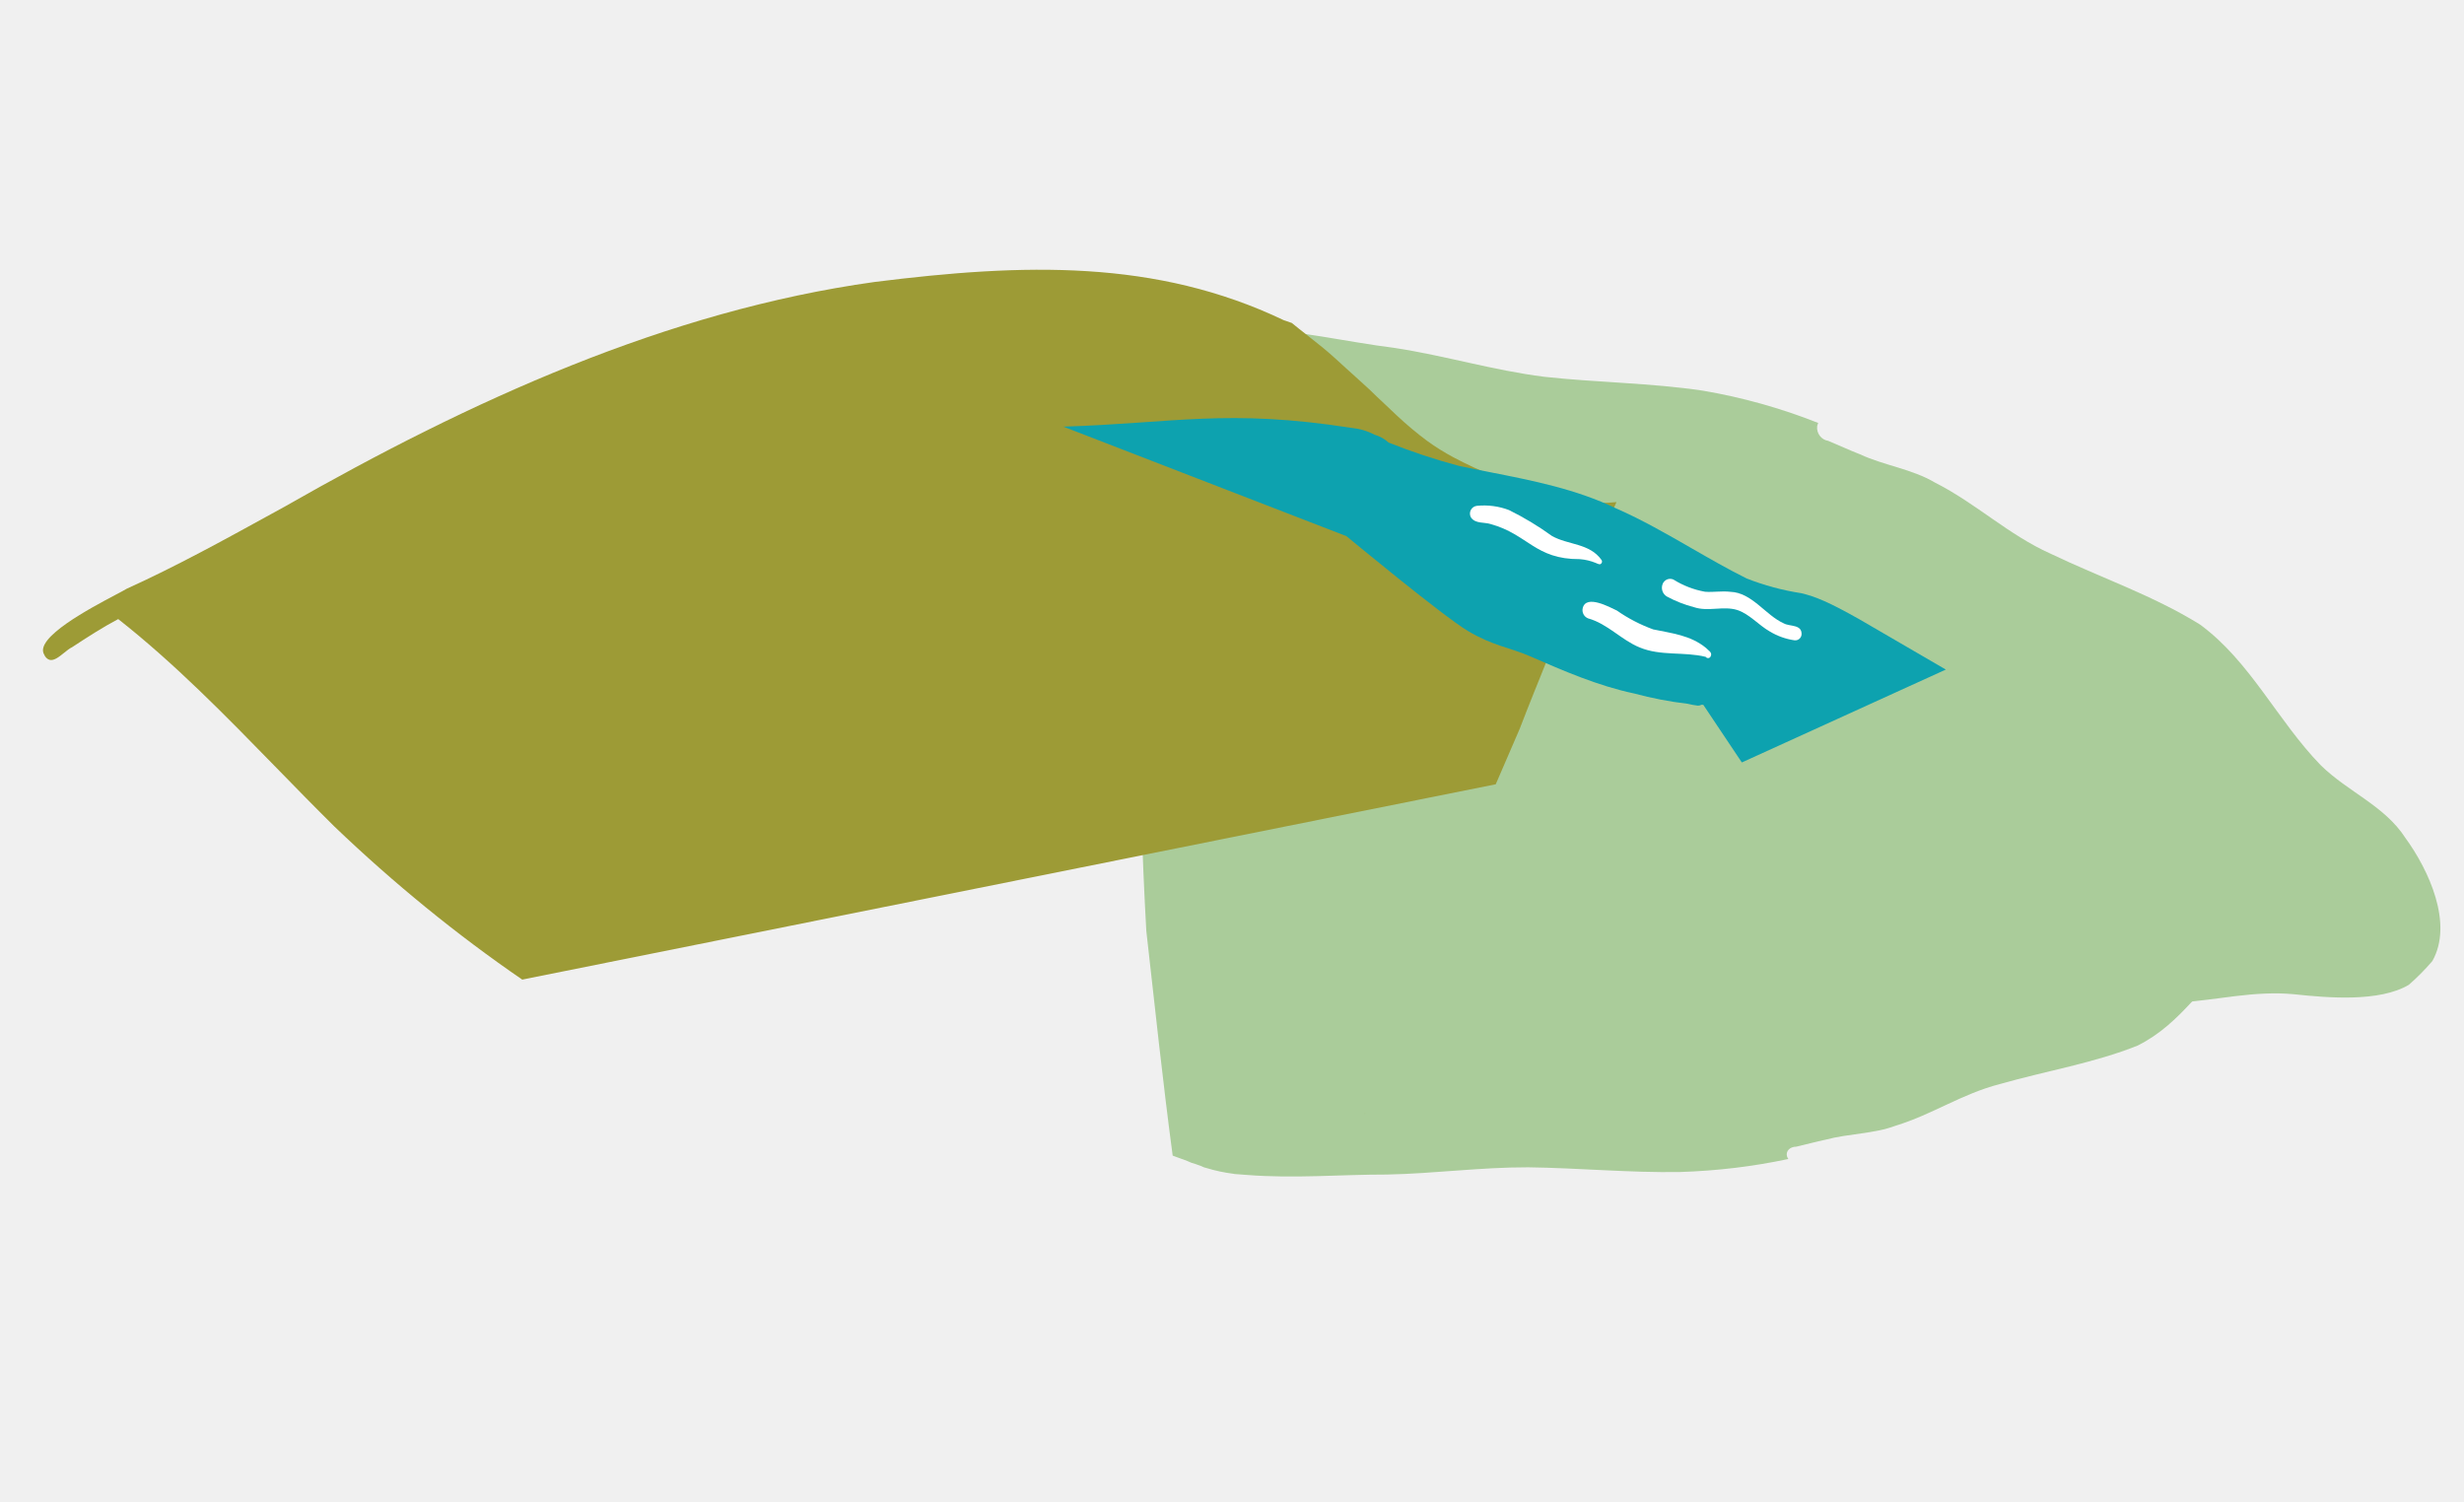
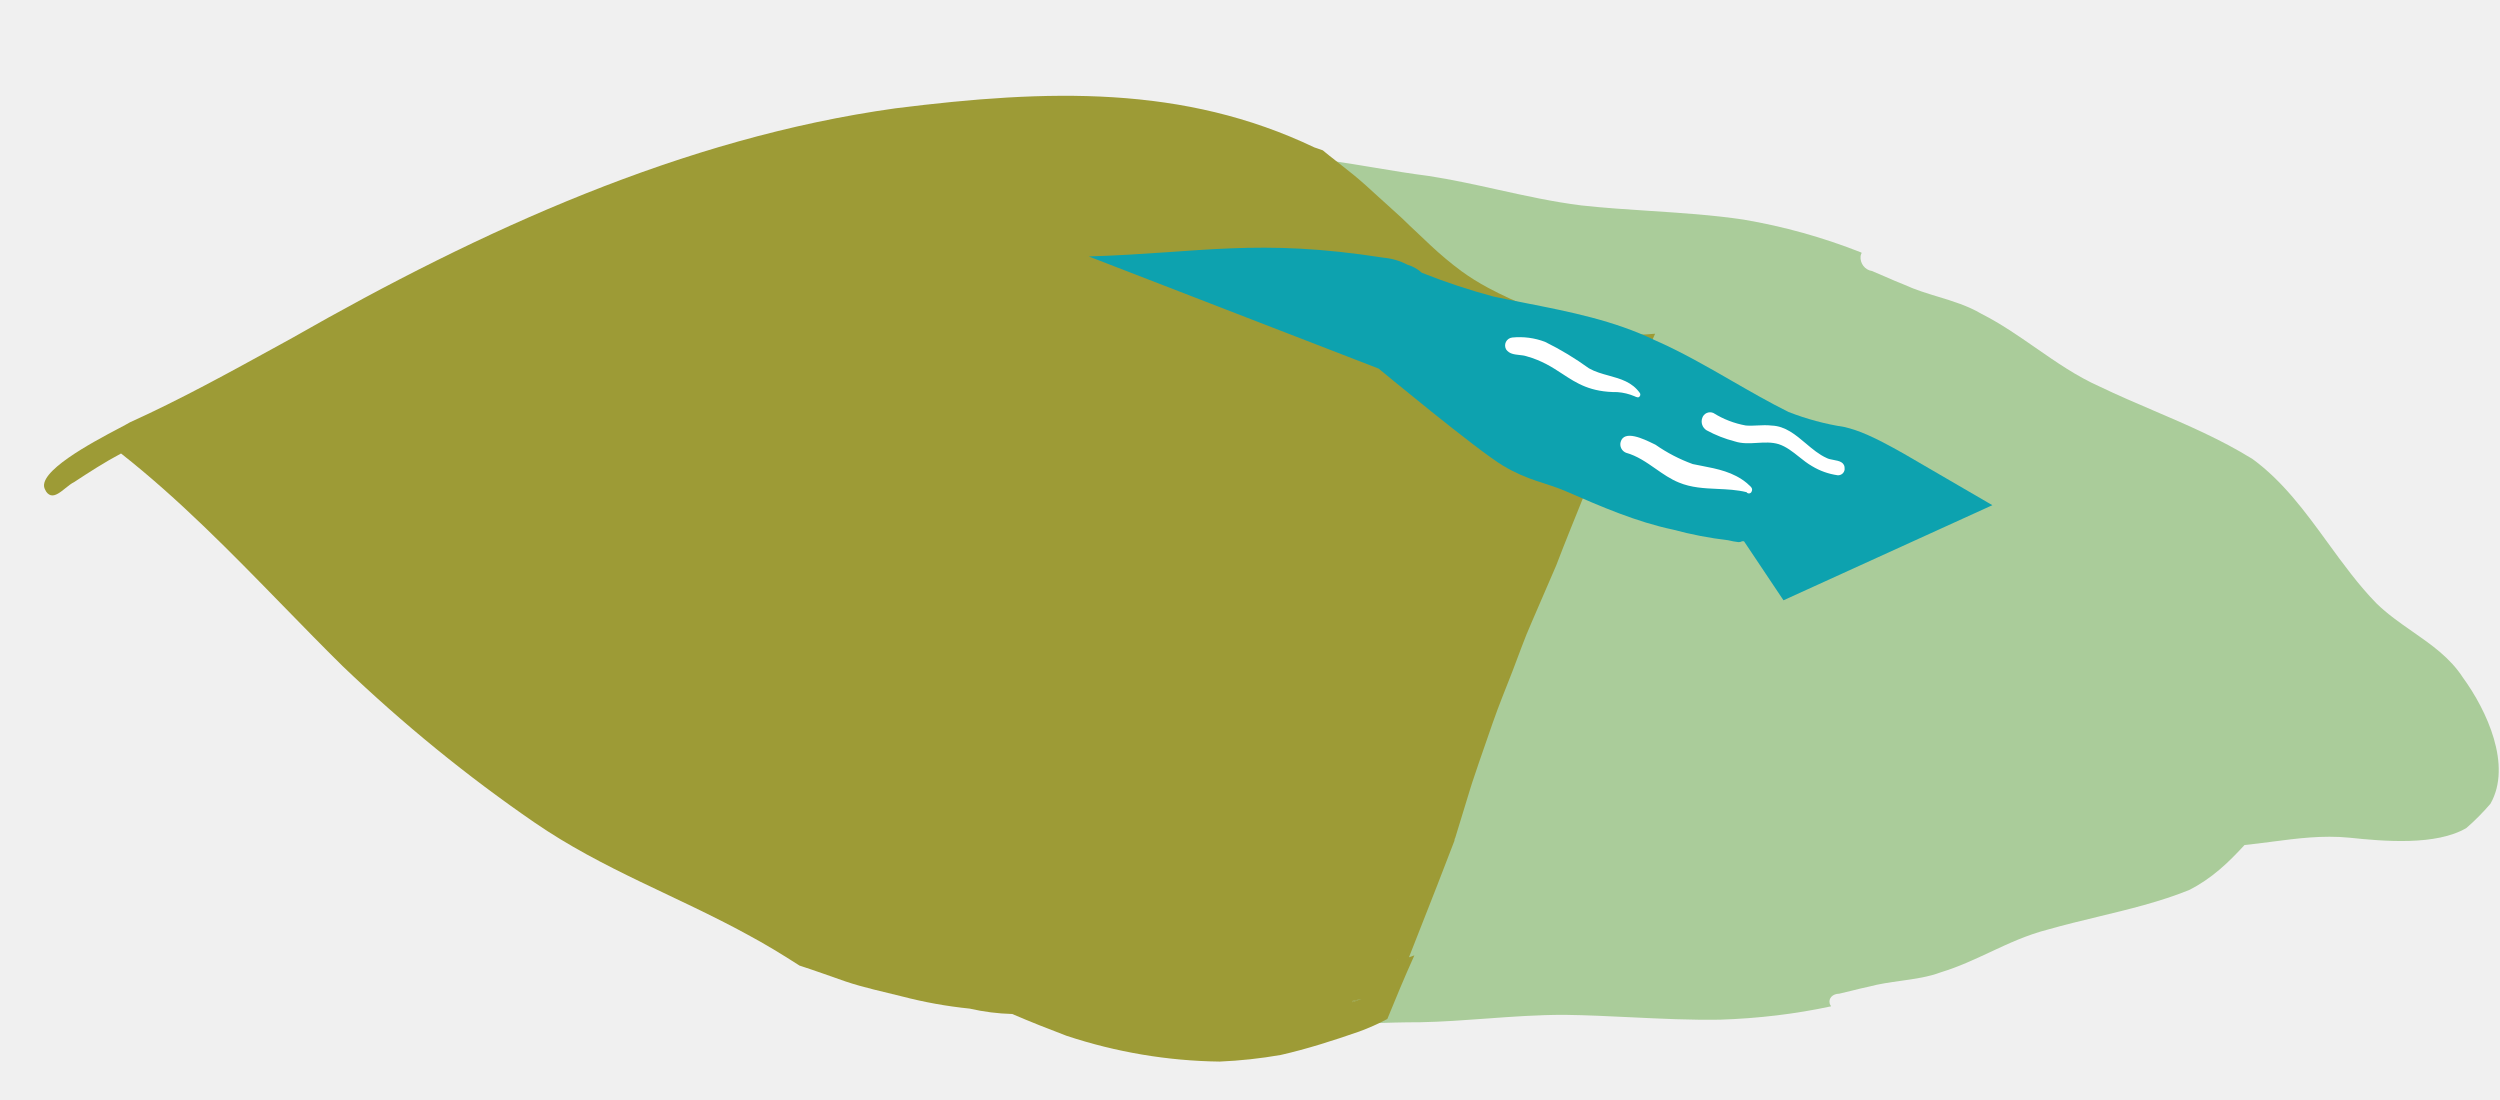
- <svg xmlns="http://www.w3.org/2000/svg" width="881" height="537" viewBox="0 0 881 537" fill="none">
-   <path d="M446.147 117.528C463.885 117.967 481.21 122.218 498.812 124.434C516.684 127.169 534.078 132.465 552.129 134.722C570.983 136.808 590.045 136.882 608.848 139.686C622.873 142.06 636.663 145.916 650.001 151.192C650.001 151.192 650.001 151.192 650.068 151.373C649.891 151.707 649.771 152.071 649.715 152.449C649.593 153.657 649.94 154.879 650.68 155.849C651.42 156.818 652.493 157.456 653.665 157.624C657.471 159.188 661.192 160.949 665.054 162.452C673.788 166.486 683.597 167.656 691.91 172.585C706.43 179.925 718.254 191.301 733.108 197.942C750.913 206.504 769.655 212.787 786.604 223.308C804.548 236.428 814.37 257.799 829.809 273.649C839.483 283.14 852.618 288.108 860.027 299.584C868.436 311.103 877.259 330.29 869.675 343.652C867.082 346.685 864.277 349.517 861.282 352.127C850.77 358.376 832.337 356.794 820.36 355.515C805.98 354.132 792.984 357.59 778.551 358.53C770.365 358.987 762.901 356.049 754.769 355.581C743.672 355.62 732.567 354.589 721.598 352.5C713.36 350.766 705.033 349.604 696.675 349.023C695.148 348.718 693.608 348.501 692.062 348.372C687.339 347.388 682.555 346.819 677.762 346.671C674.825 346.187 673.289 347.368 674.814 350.018C675.118 350.542 675.547 350.977 676.06 351.28C676.573 351.584 677.15 351.743 677.734 351.743C678.495 352.378 679.457 352.689 680.417 352.61C683.445 352.485 686.422 352.543 689.404 352.723C691.948 353.308 694.464 354.032 696.94 354.893C706.385 359.068 715.587 363.837 724.492 369.173L712.011 367.38C700.254 365.581 688.404 364.747 676.572 364.886C653.129 366.939 629.847 370.314 606.829 374.996C573.065 382.421 540.078 393.141 506.758 402.955C492.858 406.397 478.668 408.609 464.34 409.568C453.406 410.376 442.462 408.8 431.629 409.241L430.724 408.709L429.584 408.716L426.001 408.51C425.95 406.224 425.898 403.939 425.881 401.64C425.644 391.234 425.455 380.851 425.322 370.406C425.304 363.17 425.342 355.872 425.206 348.638C425.255 338.044 425.047 327.503 424.895 316.9C424.811 311.952 424.644 306.992 424.456 302.082C424.268 297.172 424.157 292.151 423.79 287.183C422.398 268.737 421.189 250.251 420.163 231.725C419.746 195.623 419.143 159.549 419.3 123.4C421.071 122.75 422.772 122.125 424.578 121.461C425.518 120.929 426.538 120.555 427.599 120.351C428.233 120.077 428.882 119.839 429.543 119.637C430.081 119.297 430.684 119.076 431.314 118.987C434.565 118.067 437.921 117.552 441.312 117.453L441.486 117.389C442.957 117.425 444.593 117.482 446.147 117.528Z" fill="#AACC9A" />
-   <path d="M445.758 420.109C462.837 421.463 479.157 419.948 495.937 419.97C512.927 419.633 529.215 417.349 546.424 417.383C564.425 417.621 582.816 419.371 600.7 419.07C614.011 418.636 626.957 417.08 639.331 414.428C639.331 414.428 639.331 414.428 639.378 414.299C639.176 414.035 639.026 413.754 638.935 413.467C638.703 412.559 638.922 411.685 639.545 411.035C640.168 410.386 641.143 410.014 642.258 410.001C645.784 409.2 649.209 408.245 652.794 407.496C660.842 405.329 670.199 405.389 677.756 402.518C691.075 398.445 701.411 391.121 715.119 387.598C731.494 382.93 748.989 380.041 764.352 373.837C780.428 365.798 787.885 350.866 801.286 340.564C809.724 334.435 821.932 331.991 827.996 324.175C835.022 316.422 841.721 303.016 833.136 292.38C830.345 289.883 827.37 287.515 824.232 285.295C813.494 279.661 795.852 279.089 784.412 278.904C770.664 278.569 757.793 274.772 743.773 272.707C735.828 271.593 728.903 273.066 721.097 272.644C710.383 271.564 699.762 271.278 689.372 271.789C681.585 272.296 673.658 272.37 665.646 272.01C664.201 272.092 662.735 272.107 661.255 272.056C656.79 272.339 652.226 272.308 647.614 271.964C644.825 272.046 643.23 271.023 644.452 269.201C644.695 268.841 645.068 268.558 645.535 268.382C646.001 268.206 646.543 268.142 647.106 268.197C647.781 267.798 648.68 267.659 649.614 267.808C652.548 268.187 655.416 268.426 658.278 268.575C660.678 268.382 663.037 268.082 665.346 267.678C674.067 265.474 682.497 262.805 690.587 259.688L678.71 259.837C667.533 260.059 656.174 259.556 644.741 258.332C621.918 254.588 599.126 249.878 576.466 244.224C543.174 235.514 510.319 224.434 477.229 213.994C463.487 210.123 449.581 207.137 435.661 205.068C425.031 203.434 414.617 203.567 404.119 202.214L403.296 202.523L402.195 202.409L398.756 202.223C398.923 203.915 399.09 205.606 399.291 207.311C400.048 215.012 400.848 222.701 401.709 230.441C402.377 235.81 403.105 241.231 403.659 246.587C404.709 254.455 405.507 262.259 406.364 270.115C406.752 273.78 407.06 277.445 407.344 281.072C407.627 284.698 407.996 288.415 408.112 292.067C408.516 305.627 409.099 319.234 409.863 332.887C412.88 359.643 415.714 386.362 419.289 413.208C421.06 413.858 422.761 414.483 424.567 415.147C425.525 415.631 426.544 416.005 427.587 416.257C428.226 416.52 428.875 416.759 429.532 416.971C430.083 417.274 430.686 417.495 431.303 417.622C434.528 418.612 437.816 419.312 441.098 419.707L441.272 419.77C442.688 419.883 444.263 419.996 445.758 420.109Z" fill="#AACC9A" />
-   <path fill-rule="evenodd" clip-rule="evenodd" d="M543.37 260.588L534.8 280.427L186.726 350.269C163.257 334.158 140.819 315.873 119.588 295.557C112.655 288.709 105.794 281.674 98.916 274.621C80.697 255.94 62.359 237.137 42.266 221.36C36.681 224.317 31.253 227.815 25.843 231.374C24.923 231.807 23.927 232.611 22.913 233.428C21.131 234.864 19.296 236.344 17.73 235.937C17.313 235.812 16.925 235.578 16.59 235.25C16.255 234.922 15.981 234.506 15.785 234.03C12.216 228.055 32.383 217.398 41.515 212.573C43.313 211.623 44.683 210.899 45.36 210.481C62.811 202.584 79.981 193.142 97.281 183.628C98.879 182.749 100.48 181.869 102.081 180.99C168.159 143.251 238.581 111.151 312.693 100.825C366.132 94.122 413.309 92.681 459.006 114.489C459.267 114.577 459.529 114.663 459.792 114.748C460.501 114.98 461.215 115.213 461.914 115.492L462.964 116.35C463.392 116.712 463.82 117.073 464.274 117.408C465.027 118.002 465.769 118.585 466.511 119.167C468.498 120.727 470.478 122.28 472.634 124.035C475.594 126.446 478.57 129.18 481.291 131.685C482.47 132.771 483.66 133.836 484.85 134.9C486.404 136.291 487.957 137.681 489.484 139.115C491.333 140.944 493.204 142.693 495.081 144.446C496.55 145.819 498.023 147.195 499.491 148.616C502.973 151.887 506.596 154.918 510.346 157.698C513.327 159.857 516.415 161.785 519.593 163.473C524.41 166.086 529.383 168.25 534.351 170.396C539.736 172.849 545.176 174.959 550.734 176.789C555.564 178.432 560.536 179.435 565.574 179.783C569.695 180.007 573.834 179.925 577.969 179.537C576.472 182.964 574.815 186.61 573.325 189.715C571.835 192.821 570.367 195.929 568.948 199.013C567.529 202.096 566.167 205.067 564.806 208.273C564.156 209.803 563.471 211.317 562.781 212.842C562.025 214.512 561.263 216.196 560.534 217.931C559.139 221.25 557.594 224.935 556.364 227.978C555.133 231.02 554.021 233.781 552.693 237.136C551.807 239.372 550.901 241.606 549.995 243.84C549.541 244.958 549.088 246.076 548.637 247.194C546.853 251.627 545.098 256.092 543.37 260.588ZM534.351 170.396C534.508 170.464 534.665 170.531 534.823 170.599L534.299 170.372C534.316 170.38 534.334 170.388 534.351 170.396ZM487.715 398.288L488.074 398.146L488.357 398.085L487.715 398.288Z" fill="#9D9B36" />
-   <path d="M483.194 152.994C486.085 153.258 488.896 154.087 491.468 155.433C493.333 155.976 495.051 156.937 496.489 158.243C504.694 161.517 513.086 164.3 521.622 166.578C525.357 167.374 529.109 168.114 532.863 168.854C548.201 171.878 563.562 174.907 577.864 181.796C587.142 185.857 595.948 190.926 604.735 195.984C611.286 199.755 617.827 203.52 624.545 206.857C630.837 209.321 637.381 211.082 644.06 212.108C649.055 213.29 653.995 215.309 664.873 221.466L695.733 239.412L622.792 272.624L609.001 252C608.799 252.032 608.594 252.028 608.394 251.99C607.989 252.218 607.529 252.33 607.065 252.312C605.853 252.171 604.651 251.95 603.468 251.653C596.988 250.894 590.574 249.659 584.276 247.96C571.397 245.241 559.21 239.942 546.986 234.626C539.676 231.448 533.841 230.967 524.861 225.622C515.881 220.276 481.42 191.713 481.42 191.713L380.201 152.553C419.584 151.324 438.934 146.07 483.194 152.994Z" fill="#0DA2AF" />
-   <path d="M644.146 226.921C644.393 223.186 639.938 224.075 637.84 222.921C631.192 219.953 626.495 211.907 618.694 211.61C615.383 211.237 612.784 211.825 609.656 211.589C605.633 210.87 601.786 209.387 598.321 207.22C597.955 207.055 597.558 206.97 597.157 206.969C596.755 206.968 596.358 207.051 595.991 207.214C595.624 207.377 595.295 207.615 595.026 207.913C594.757 208.211 594.554 208.562 594.429 208.943C594.146 209.726 594.141 210.583 594.416 211.369C594.69 212.156 595.227 212.823 595.936 213.26C599.029 214.94 602.316 216.236 605.724 217.116C610.813 218.804 616.136 216.562 621.155 218.113C625.556 219.572 628.758 223.496 632.77 225.781C635.484 227.424 638.501 228.502 641.641 228.952C642.243 229.015 642.844 228.836 643.314 228.455C643.784 228.074 644.083 227.522 644.146 226.921Z" fill="white" />
-   <path d="M611.679 234.623C612.341 233.201 610.725 232.551 610.013 231.704C604.439 227.108 597.715 226.442 591.115 225.055C586.497 223.38 582.119 221.107 578.092 218.293C575.352 217.003 567.213 212.548 565.926 217.35C565.723 218.098 565.804 218.894 566.151 219.586C566.499 220.279 567.089 220.819 567.81 221.104C574.8 223.041 579.769 228.886 586.267 231.5C593.844 234.661 602.123 232.942 609.881 234.866C609.987 235.022 610.134 235.145 610.306 235.221C610.478 235.298 610.668 235.325 610.855 235.3C611.041 235.275 611.217 235.198 611.363 235.078C611.508 234.959 611.618 234.801 611.679 234.623Z" fill="white" />
-   <path d="M572.656 200.271C568.386 194.161 560.655 194.917 554.877 191.627C550.036 188.12 544.908 185.028 539.548 182.383C535.892 180.989 531.961 180.47 528.068 180.865C527.605 180.915 527.161 181.079 526.777 181.344C526.393 181.609 526.082 181.966 525.872 182.382C525.662 182.798 525.559 183.26 525.574 183.726C525.589 184.192 525.72 184.647 525.956 185.05C527.563 187.338 530.734 186.635 533.038 187.399C546.388 191.101 548.853 200.009 564.832 199.928C566.851 200.079 568.832 200.556 570.699 201.339C571.103 201.566 571.546 201.713 572.005 201.772C572.161 201.737 572.306 201.666 572.428 201.564C572.551 201.462 572.648 201.333 572.711 201.187C572.775 201.04 572.803 200.881 572.793 200.722C572.783 200.563 572.737 200.408 572.656 200.271Z" fill="white" />
+ <svg xmlns="http://www.w3.org/2000/svg" width="873" height="384" viewBox="0 0 873 384" fill="none">
+   <path fill-rule="evenodd" clip-rule="evenodd" d="M480.453 58.618C469.066 56.715 457.695 54.813 446.149 54.528C445.631 54.513 445.105 54.496 444.578 54.48C443.523 54.446 442.468 54.413 441.487 54.389L441.314 54.453C437.923 54.552 434.567 55.067 431.315 55.986C430.685 56.076 430.083 56.297 429.545 56.637C428.884 56.839 428.235 57.077 427.6 57.351C426.539 57.555 425.52 57.929 424.579 58.461L419.302 60.4C419.185 87.138 419.485 113.836 419.818 140.534C419.383 140.506 418.948 140.478 418.514 140.45C413.715 140.141 408.927 139.833 404.121 139.214L403.298 139.523L402.197 139.409L398.758 139.223C398.924 140.914 399.091 142.606 399.293 144.31C400.049 152.012 400.85 159.701 401.711 167.441C401.874 168.753 402.041 170.068 402.207 171.385C402.724 175.455 403.241 179.539 403.66 183.587C404.52 190.027 405.21 196.423 405.903 202.841C406.056 204.264 406.21 205.688 406.366 207.114C406.753 210.779 407.062 214.445 407.345 218.071C407.413 218.94 407.486 219.813 407.559 220.689C407.79 223.474 408.025 226.289 408.113 229.067C408.517 242.627 409.101 256.233 409.865 269.886C410.46 275.166 411.048 280.443 411.636 285.721C414.028 307.191 416.42 328.659 419.29 350.208L424.568 352.147C425.526 352.631 426.545 353.005 427.589 353.256C428.227 353.52 428.876 353.758 429.533 353.971C430.085 354.274 430.687 354.495 431.304 354.621C434.529 355.612 437.817 356.312 441.1 356.706L441.273 356.77C442.219 356.845 443.234 356.921 444.25 356.996C444.756 357.033 445.262 357.071 445.76 357.108C456.877 357.99 467.672 357.656 478.483 357.321C484.28 357.142 490.081 356.962 495.938 356.97C503.683 356.816 511.282 356.258 518.888 355.699C527.969 355.032 537.061 354.364 546.425 354.383C554.063 354.484 561.772 354.857 569.482 355.23C579.943 355.737 590.406 356.243 600.701 356.07C614.013 355.636 626.958 354.08 639.333 351.427L639.38 351.299C639.177 351.035 639.027 350.753 638.937 350.467C638.705 349.559 638.924 348.685 639.547 348.035C640.169 347.386 641.145 347.014 642.26 347C643.748 346.663 645.218 346.297 646.689 345.931C648.705 345.431 650.723 344.929 652.796 344.496C656.264 343.562 659.975 343.041 663.681 342.522C668.574 341.836 673.457 341.152 677.757 339.518C683.93 337.63 689.463 335.044 694.987 332.462C701.382 329.472 707.766 326.488 715.12 324.598C720.829 322.97 726.673 321.559 732.516 320.149C743.434 317.513 754.346 314.878 764.353 310.836C772.375 306.825 778.251 301.098 783.79 295.085C787.007 294.756 790.167 294.343 793.303 293.932C802.254 292.762 811.015 291.616 820.361 292.515C832.338 293.794 850.771 295.375 861.283 289.126C864.278 286.517 867.083 283.685 869.677 280.652C877.26 267.289 868.438 248.103 860.028 236.583C855.567 229.673 849.029 225.122 842.42 220.522C838.055 217.484 833.659 214.424 829.81 210.649C823.55 204.222 818.213 196.887 812.884 189.563C805.07 178.824 797.273 168.108 786.606 160.308C775.565 153.454 763.764 148.399 751.956 143.341C745.637 140.634 739.316 137.927 733.109 134.942C725.14 131.379 718.042 126.453 710.933 121.518C704.791 117.255 698.641 112.987 691.912 109.584C687.181 106.78 681.966 105.192 676.74 103.601C672.783 102.396 668.82 101.19 665.056 99.451C662.824 98.583 660.639 97.628 658.457 96.675C656.864 95.979 655.273 95.284 653.667 94.624C652.495 94.456 651.421 93.818 650.681 92.849C649.941 91.879 649.594 90.657 649.716 89.449C649.773 89.07 649.892 88.706 650.07 88.373L650.003 88.192C636.665 82.916 622.874 79.06 608.85 76.686C598.025 75.072 587.115 74.362 576.208 73.653C568.169 73.13 560.131 72.607 552.13 71.722C542.308 70.494 532.679 68.366 523.063 66.24C515.007 64.459 506.96 62.681 498.814 61.434C492.67 60.661 486.559 59.639 480.453 58.618Z" fill="#AACC9A" />
+   <path fill-rule="evenodd" clip-rule="evenodd" d="M534.351 107.396C534.508 107.464 534.665 107.531 534.823 107.599L534.299 107.372C534.316 107.38 534.334 107.388 534.351 107.396ZM487.715 335.288L488.074 335.146L488.357 335.085L487.715 335.288Z" fill="#9D9B36" />
+   <path fill-rule="evenodd" clip-rule="evenodd" d="M472.328 349.52C472.278 349.676 472.218 349.827 472.147 349.971C473.241 349.635 474.411 349.218 475.369 348.84L472.328 349.52ZM487.715 335.288L488.074 335.146L488.357 335.085L487.715 335.288Z" fill="#9D9B36" />
+   <path fill-rule="evenodd" clip-rule="evenodd" d="M534.8 217.427L543.37 197.588C545.098 193.092 546.853 188.627 548.637 184.194C549.088 183.076 549.541 181.958 549.995 180.84C550.901 178.606 551.807 176.372 552.693 174.136C554.021 170.781 555.133 168.02 556.364 164.978C557.594 161.935 559.139 158.25 560.534 154.931C561.262 153.198 562.023 151.517 562.777 149.849L562.781 149.842C563.471 148.317 564.156 146.803 564.806 145.273C566.167 142.067 567.529 139.096 568.948 136.013C570.367 132.929 571.835 129.821 573.325 126.715C574.815 123.61 576.472 119.964 577.969 116.537C573.834 116.925 569.695 117.007 565.574 116.783C560.536 116.435 555.564 115.432 550.734 113.789C545.176 111.959 539.736 109.849 534.351 107.396C529.383 105.25 524.41 103.086 519.593 100.473C516.415 98.785 513.327 96.857 510.346 94.698C506.596 91.918 502.973 88.887 499.491 85.616C498.023 84.195 496.551 82.82 495.082 81.448L495.081 81.446C493.204 79.693 491.333 77.944 489.484 76.115C487.957 74.681 486.404 73.291 484.85 71.9C483.66 70.836 482.47 69.771 481.291 68.685C478.57 66.18 475.594 63.446 472.634 61.035C470.478 59.28 468.498 57.727 466.511 56.167L466.494 56.154C465.758 55.576 465.021 54.998 464.274 54.408C463.82 54.073 463.392 53.712 462.964 53.35L461.914 52.492C461.215 52.213 460.501 51.98 459.792 51.748L459.789 51.748C459.527 51.662 459.266 51.577 459.006 51.489C413.309 29.681 366.132 31.122 312.693 37.825C238.581 48.151 168.159 80.251 102.081 117.99C100.48 118.869 98.879 119.749 97.281 120.628C79.981 130.142 62.811 139.584 45.36 147.481C44.683 147.899 43.313 148.623 41.515 149.573C32.383 154.398 12.216 165.055 15.785 171.03C15.981 171.506 16.255 171.922 16.59 172.25C16.925 172.578 17.313 172.812 17.73 172.937C19.296 173.344 21.131 171.864 22.913 170.428C23.927 169.611 24.923 168.807 25.843 168.374C31.253 164.815 36.681 161.317 42.266 158.36C62.359 174.137 80.697 192.94 98.916 211.621L98.919 211.624C105.796 218.675 112.656 225.709 119.588 232.557C140.819 252.873 163.257 271.158 186.726 287.269C210.389 303.54 236.386 312.868 261.024 326.365C267.18 329.659 273.251 333.354 279.195 337.184C284.574 338.914 289.907 340.874 295.252 342.718C301.719 344.9 308.376 346.282 314.983 347.951C322.756 349.976 330.64 351.396 338.592 352.203C343.486 353.324 348.459 353.954 353.465 354.089C359.746 356.78 366.089 359.302 372.466 361.71C389.824 367.449 407.764 370.469 425.893 370.705C433.008 370.399 440.121 369.629 447.206 368.398C456.332 366.327 465.445 363.407 474.534 360.251C477.902 359.029 481.215 357.552 484.457 355.828C485.928 352.194 487.441 348.593 488.929 345.019C490.417 341.446 492.203 337.403 493.895 333.614L492.009 334.286C495.299 325.998 498.523 317.675 501.79 309.385C503.853 304.111 505.889 298.864 507.88 293.612C507.912 293.264 507.945 292.916 508.161 292.586C508.783 290.603 509.383 288.617 509.983 286.632L509.987 286.617L513.31 275.76C514.287 272.46 515.508 269.271 516.524 266.062L521.261 252.413C523.376 246.326 525.821 240.415 528.131 234.462C530.441 228.509 532.378 222.843 534.8 217.427ZM472.328 349.52C472.278 349.676 472.218 349.827 472.147 349.971C473.241 349.635 474.411 349.218 475.369 348.84L472.328 349.52ZM487.715 335.288L488.074 335.146L488.357 335.085L487.715 335.288Z" fill="#9D9B36" />
+   <path d="M483.194 89.994C486.085 90.258 488.896 91.087 491.468 92.433C493.333 92.976 495.051 93.937 496.489 95.243C504.694 98.517 513.086 101.3 521.622 103.578C525.357 104.374 529.109 105.114 532.863 105.854C548.201 108.878 563.562 111.907 577.864 118.796C587.142 122.857 595.948 127.926 604.735 132.984C611.286 136.755 617.827 140.52 624.545 143.857C630.837 146.321 637.381 148.082 644.06 149.108C649.055 150.29 653.995 152.309 664.873 158.466L695.733 176.412L622.792 209.624L609.001 189C608.799 189.032 608.594 189.028 608.394 188.99C607.989 189.218 607.529 189.33 607.065 189.312C605.853 189.171 604.651 188.95 603.468 188.653C596.988 187.894 590.574 186.659 584.276 184.96C571.397 182.241 559.21 176.942 546.986 171.626C539.676 168.448 533.841 167.967 524.861 162.622C515.881 157.276 481.42 128.713 481.42 128.713L380.201 89.553C419.584 88.324 438.934 83.07 483.194 89.994Z" fill="#0DA2AF" />
+   <path fill-rule="evenodd" clip-rule="evenodd" d="M561.812 131.167C565.898 132.296 569.966 133.419 572.658 137.271C572.738 137.408 572.785 137.563 572.795 137.722C572.804 137.881 572.776 138.04 572.713 138.186C572.65 138.333 572.553 138.462 572.43 138.564C572.307 138.666 572.162 138.737 572.007 138.772C571.548 138.713 571.104 138.566 570.701 138.339C568.834 137.556 566.853 137.079 564.834 136.927C555.386 136.976 550.663 133.882 545.621 130.579C542.135 128.295 538.497 125.912 533.04 124.398C532.278 124.146 531.422 124.054 530.558 123.961C528.81 123.773 527.033 123.581 525.957 122.049C525.721 121.647 525.59 121.192 525.576 120.726C525.561 120.26 525.663 119.798 525.874 119.382C526.084 118.966 526.395 118.609 526.779 118.344C527.162 118.079 527.606 117.914 528.07 117.865C531.963 117.47 535.894 117.989 539.55 119.383C544.91 122.028 550.037 125.12 554.878 128.627C557.014 129.842 559.416 130.506 561.812 131.167ZM644.148 163.921C644.318 161.347 642.255 160.969 640.27 160.605C639.374 160.441 638.494 160.28 637.842 159.921C635.227 158.753 632.913 156.8 630.594 154.841C627.018 151.822 623.428 148.79 618.696 148.61C616.909 148.409 615.33 148.487 613.763 148.565C612.426 148.632 611.098 148.698 609.658 148.589C605.635 147.87 601.787 146.387 598.323 144.219C597.957 144.055 597.56 143.97 597.158 143.969C596.757 143.968 596.36 144.051 595.992 144.214C595.625 144.377 595.297 144.615 595.028 144.913C594.759 145.211 594.555 145.562 594.431 145.943C594.148 146.726 594.143 147.583 594.418 148.369C594.692 149.155 595.229 149.823 595.938 150.259C599.031 151.94 602.318 153.236 605.726 154.116C608.317 154.976 610.969 154.816 613.611 154.657C616.157 154.504 618.693 154.352 621.157 155.113C623.795 155.987 626.002 157.748 628.211 159.51L628.211 159.51C629.688 160.688 631.165 161.866 632.772 162.781C635.485 164.424 638.503 165.502 641.643 165.952C642.244 166.014 642.846 165.836 643.316 165.455C643.786 165.074 644.085 164.522 644.148 163.921ZM611.68 171.623C612.169 170.574 611.418 169.945 610.705 169.348C610.451 169.135 610.202 168.926 610.015 168.704C605.29 164.808 599.737 163.736 594.135 162.655L594.135 162.655C593.129 162.46 592.121 162.266 591.116 162.055C586.499 160.38 582.12 158.106 578.094 155.293C577.867 155.187 577.603 155.058 577.309 154.915L577.309 154.915C574.053 153.329 567.108 149.946 565.927 154.35C565.725 155.098 565.805 155.894 566.153 156.586C566.5 157.279 567.091 157.819 567.812 158.104C571.677 159.175 574.924 161.441 578.154 163.695C580.765 165.517 583.364 167.331 586.269 168.5C590.607 170.31 595.176 170.52 599.745 170.73C603.156 170.887 606.567 171.043 609.882 171.866C609.988 172.022 610.136 172.145 610.308 172.221C610.48 172.298 610.67 172.325 610.856 172.3C611.043 172.275 611.219 172.198 611.365 172.078C611.51 171.959 611.619 171.801 611.68 171.623Z" fill="white" />
</svg>
